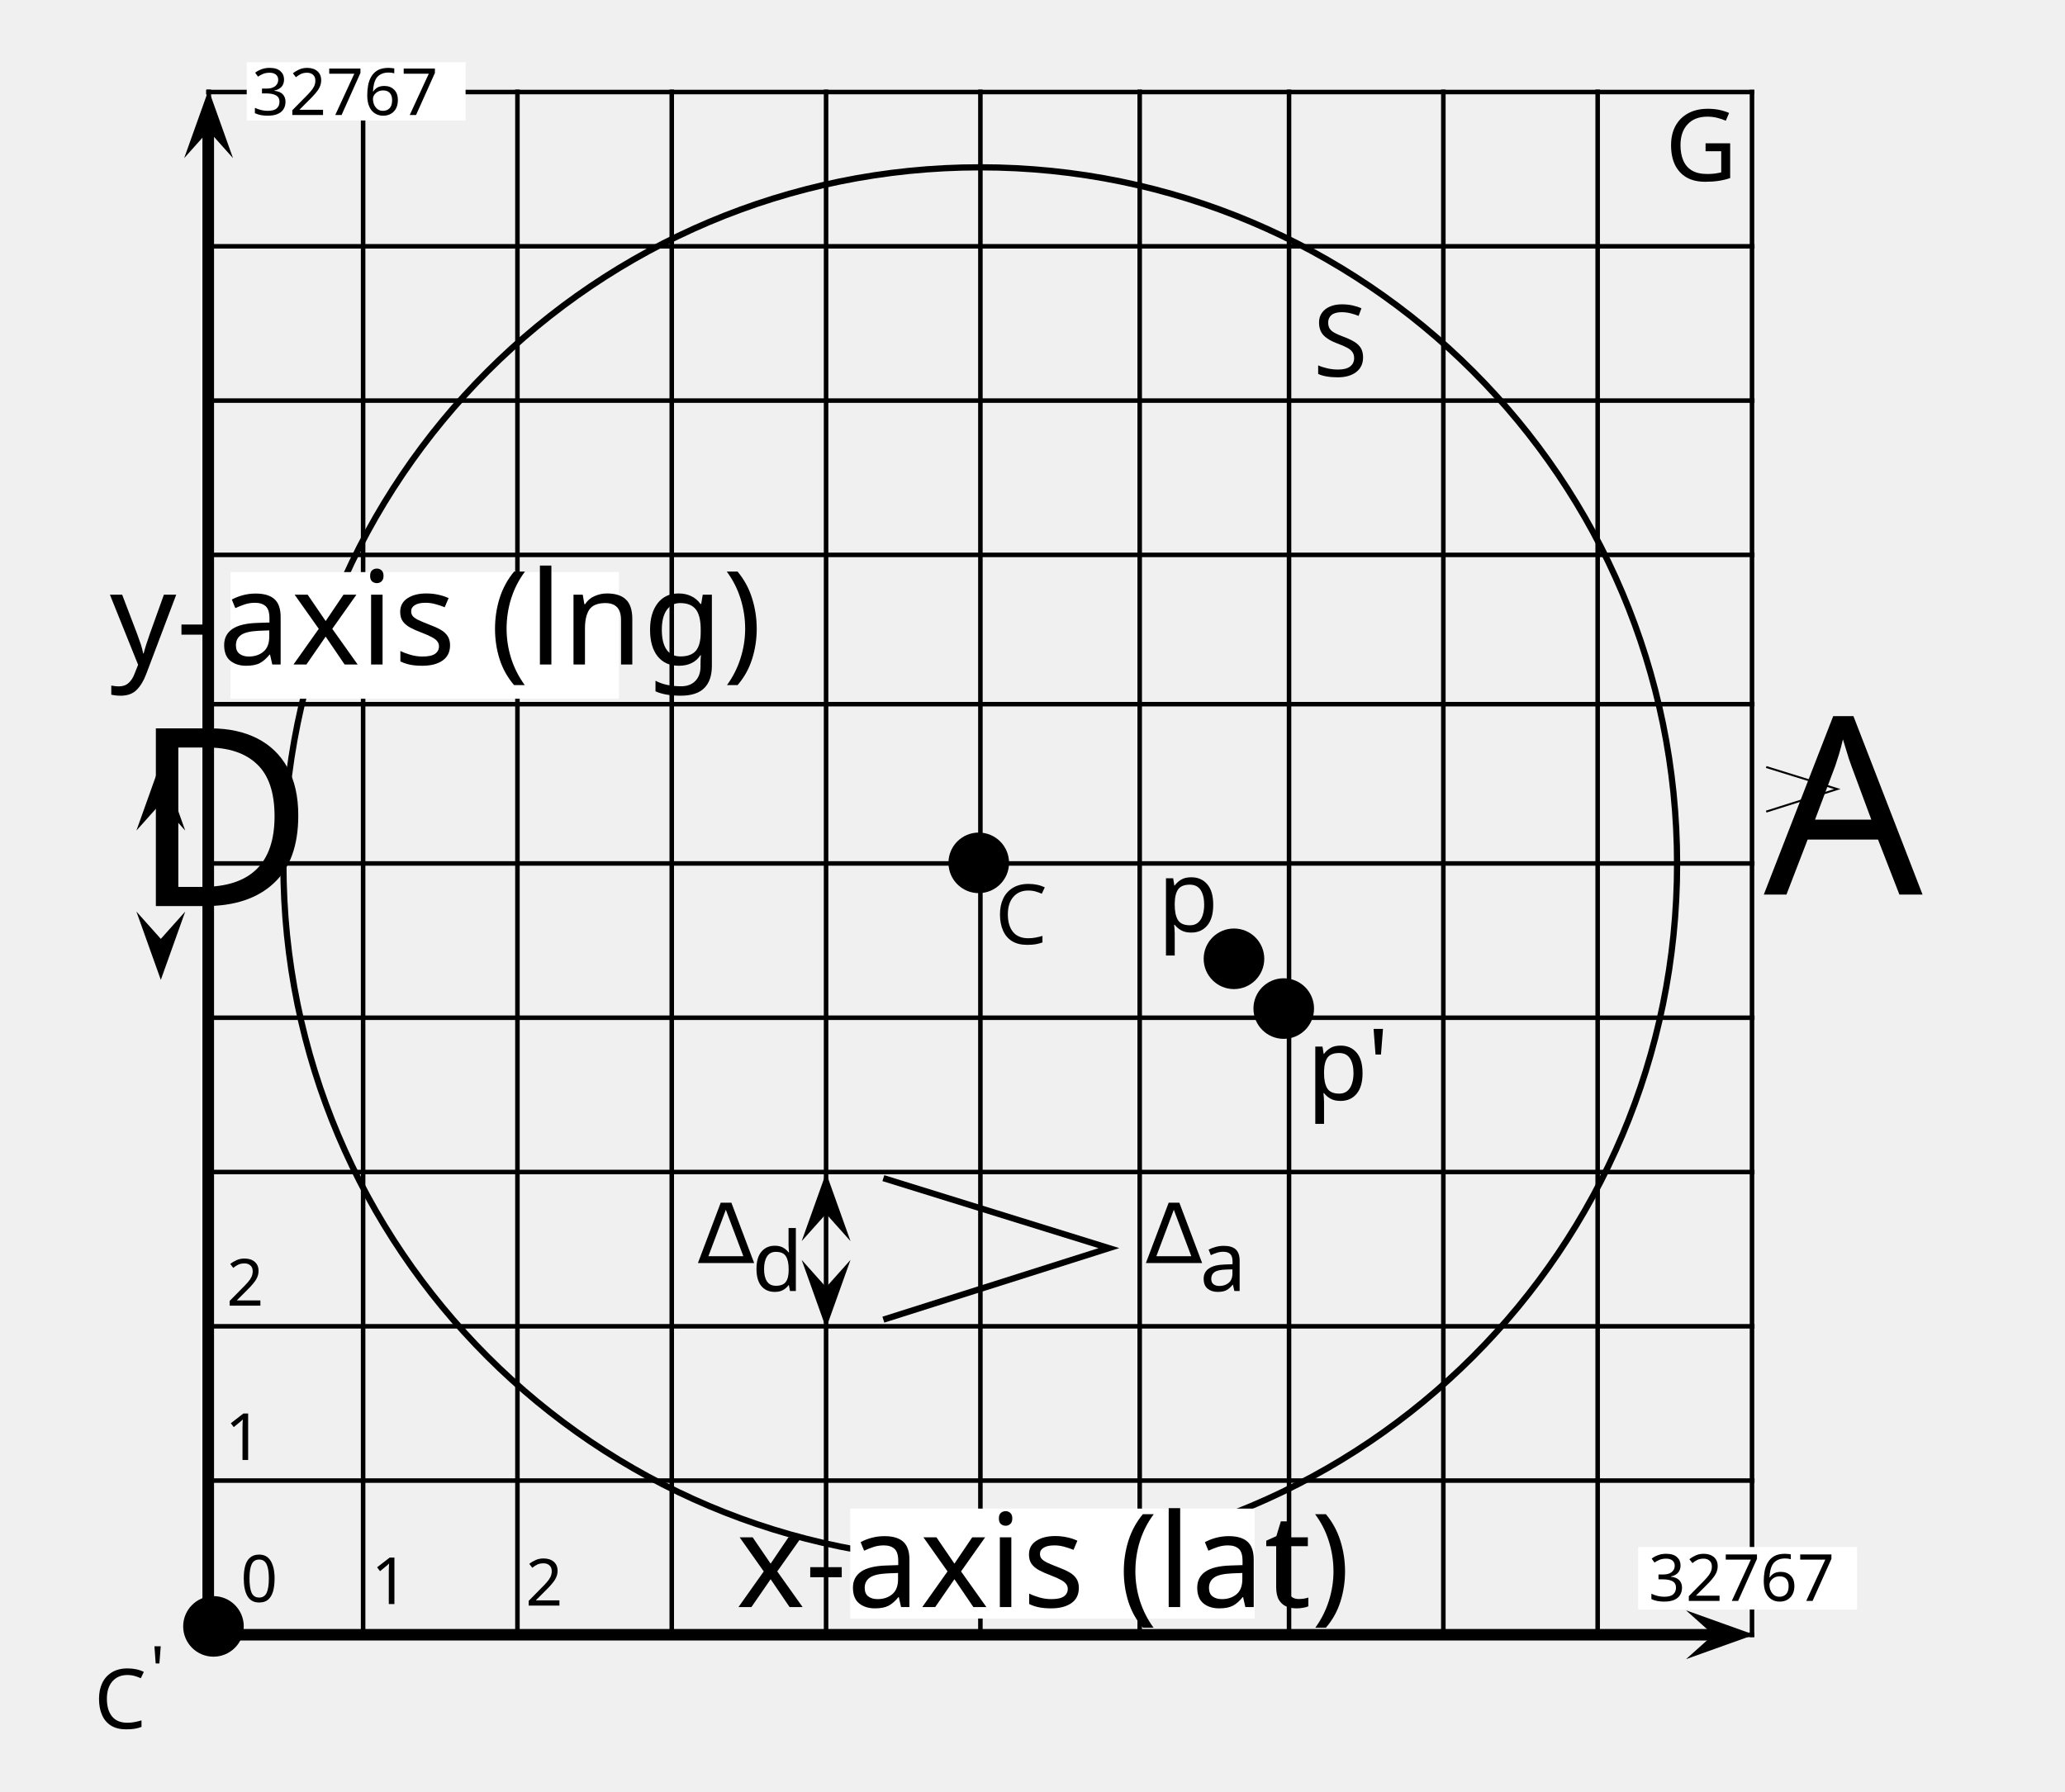
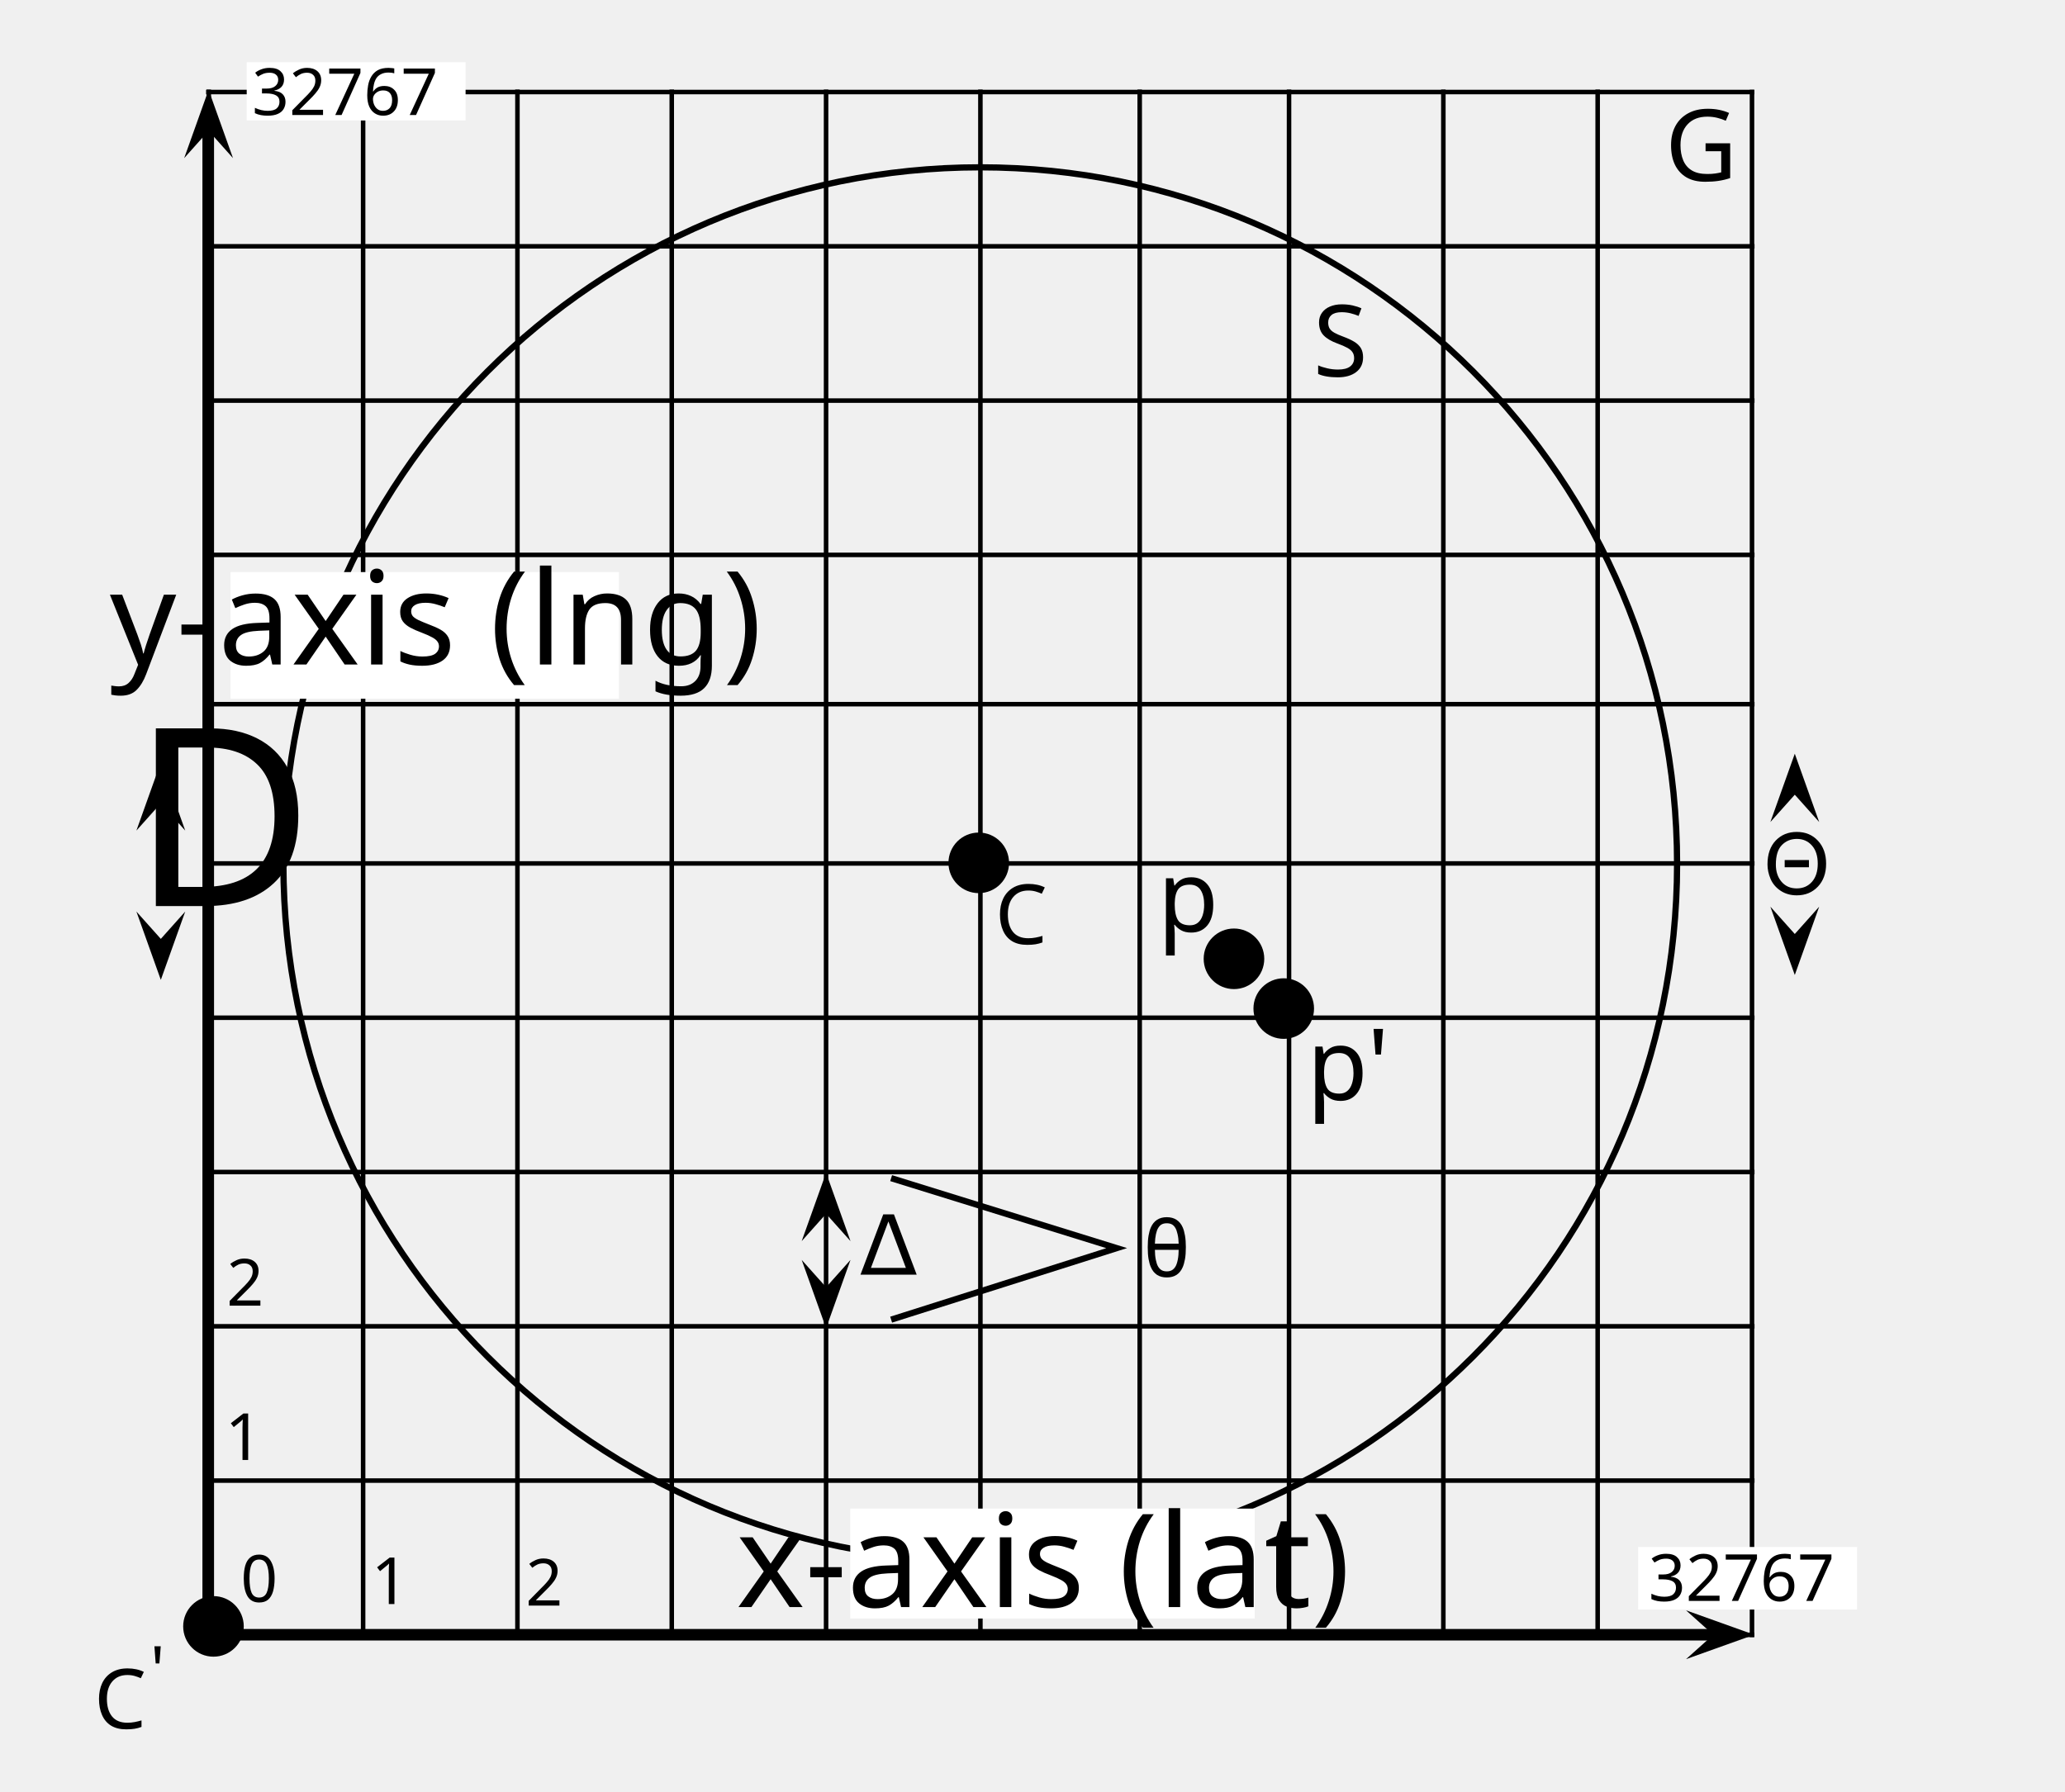
<svg xmlns="http://www.w3.org/2000/svg" version="1.0" width="331.899" height="288.049" id="svg1415">
  <defs id="defs1417" />
  <g id="layer1" transform="translate(3.019696,-47.14022)">
    <g transform="translate(-281.2072,23.29967)" id="g1590">
      <line style="fill:none;stroke:#000000;stroke-width:0.728;stroke-linecap:square;stroke-miterlimit:10" id="line5" y2="38.601" x2="311.745" y1="286.733" x1="311.745" stroke-miterlimit="10" />
      <text x="337.862" y="281.71" style="font-size:10.461px;font-family:ArialMT" id="text7">1</text>
      <line style="fill:none;stroke:#000000;stroke-width:0.728;stroke-linecap:square;stroke-miterlimit:10" id="line9" y2="38.601" x2="336.55" y1="286.733" x1="336.55" stroke-miterlimit="10" />
      <text x="362.665" y="281.96" style="font-size:10.461px;font-family:ArialMT" id="text11">2</text>
      <line style="fill:none;stroke:#000000;stroke-width:0.728;stroke-linecap:square;stroke-miterlimit:10" id="line13" y2="38.601" x2="361.352" y1="286.733" x1="361.352" stroke-miterlimit="10" />
      <line style="fill:none;stroke:#000000;stroke-width:0.728;stroke-linecap:square;stroke-miterlimit:10" id="line17" y2="38.601" x2="386.156" y1="286.733" x1="386.156" stroke-miterlimit="10" />
      <line style="fill:none;stroke:#000000;stroke-width:0.728;stroke-linecap:square;stroke-miterlimit:10" id="line21" y2="38.601" x2="410.958" y1="286.733" x1="410.958" stroke-miterlimit="10" />
      <line style="fill:none;stroke:#000000;stroke-width:0.728;stroke-linecap:square;stroke-miterlimit:10" id="line25" y2="38.601" x2="435.763" y1="286.733" x1="435.763" stroke-miterlimit="10" />
      <line style="fill:none;stroke:#000000;stroke-width:0.728;stroke-linecap:square;stroke-miterlimit:10" id="line29" y2="38.601" x2="485.368" y1="286.733" x1="485.368" stroke-miterlimit="10" />
      <line style="fill:none;stroke:#000000;stroke-width:0.728;stroke-linecap:square;stroke-miterlimit:10" id="line33" y2="38.601" x2="510.171" y1="286.733" x1="510.171" stroke-miterlimit="10" />
      <line style="fill:none;stroke:#000000;stroke-width:0.728;stroke-linecap:square;stroke-miterlimit:10" id="line37" y2="38.601" x2="534.973" y1="286.733" x1="534.973" stroke-miterlimit="10" />
      <line style="fill:none;stroke:#000000;stroke-width:0.728;stroke-linecap:square;stroke-miterlimit:10" id="line41" y2="38.635" x2="559.779" y1="286.663" x1="559.779" stroke-miterlimit="10" />
      <text x="316.851" y="281.353" style="font-size:10.461px;font-family:ArialMT" id="text51">0</text>
      <line stroke-miterlimit="10" x1="461.368" y1="286.733" x2="461.368" y2="38.601" id="line56" style="fill:none;stroke:#000000;stroke-width:0.728;stroke-linecap:square;stroke-miterlimit:10" />
      <line style="fill:none;stroke:#000000;stroke-width:0.728;stroke-linecap:square;stroke-miterlimit:10" id="line53" y2="286.666" x2="559.776" y1="286.666" x1="311.677" stroke-miterlimit="10" />
      <text x="314.351" y="258.551" style="font-size:10.461px;font-family:ArialMT" id="text55">1</text>
      <line style="fill:none;stroke:#000000;stroke-width:0.728;stroke-linecap:square;stroke-miterlimit:10" id="line57" y2="261.864" x2="559.819" y1="261.864" x1="311.677" stroke-miterlimit="10" />
      <text x="314.601" y="233.747" style="font-size:10.461px;font-family:ArialMT" id="text59">2</text>
      <line style="fill:none;stroke:#000000;stroke-width:0.728;stroke-linecap:square;stroke-miterlimit:10" id="line61" y2="237.06" x2="559.819" y1="237.06" x1="311.677" stroke-miterlimit="10" />
      <line style="fill:none;stroke:#000000;stroke-width:0.728;stroke-linecap:square;stroke-miterlimit:10" id="line65" y2="212.258" x2="559.819" y1="212.258" x1="311.677" stroke-miterlimit="10" />
      <line style="fill:none;stroke:#000000;stroke-width:0.728;stroke-linecap:square;stroke-miterlimit:10" id="line69" y2="187.454" x2="559.819" y1="187.454" x1="311.677" stroke-miterlimit="10" />
      <line style="fill:none;stroke:#000000;stroke-width:0.728;stroke-linecap:square;stroke-miterlimit:10" id="line71" y2="162.65" x2="559.819" y1="162.65" x1="311.677" stroke-miterlimit="10" />
      <line style="fill:none;stroke:#000000;stroke-width:0.728;stroke-linecap:square;stroke-miterlimit:10" id="line75" y2="113.046" x2="559.819" y1="113.046" x1="311.677" stroke-miterlimit="10" />
      <line style="fill:none;stroke:#000000;stroke-width:0.728;stroke-linecap:square;stroke-miterlimit:10" id="line79" y2="88.242" x2="559.819" y1="88.242" x1="311.677" stroke-miterlimit="10" />
      <circle style="fill:none;stroke:#000000;stroke-opacity:1" id="path65" cy="162.739" cx="435.738" r="112" />
      <line style="fill:none;stroke:#000000;stroke-width:0.728;stroke-linecap:square;stroke-miterlimit:10" id="line83" y2="63.438" x2="559.819" y1="63.438" x1="311.677" stroke-miterlimit="10" />
      <line style="fill:none;stroke:#000000;stroke-width:0.728;stroke-linecap:square;stroke-miterlimit:10" id="line87" y2="38.636" x2="559.785" y1="38.636" x1="311.677" stroke-miterlimit="10" />
      <g id="g94" transform="translate(0.3535534,7.116117)">
        <rect y="26.724" x="317.487" height="9.369" width="35.179" id="rect90" style="fill:#ffffff" />
        <text id="text93" style="font-size:10.461px;font-family:ArialMT" y="35.212" x="318.333">32767</text>
      </g>
      <polyline id="polyline99" points="287.052,178.175 298.037,174.253 287.052,170.331 291.445,174.253 " transform="matrix(0.9975108,0,0,1,262.8426,112.3946)" />
      <polyline id="polyline103" points="153.141,36.417 149.219,25.435 145.295,36.417 149.219,32.025 " transform="translate(162.4957,12.84328)" />
      <rect id="rect78" width="62.429" height="20.364" x="315.241" y="115.811" style="fill:#ffffff;stroke-width:1.68" />
      <text x="348.245" y="130.67" style="font-size:20.921px;font-family:ArialMT;text-align:center;text-anchor:middle" id="text105">y-axis (lng)</text>
      <line style="fill:none;stroke:#000000;stroke-width:1.85;stroke-miterlimit:10" id="line109" y2="286.648" x2="556.819" y1="286.648" x1="313.305" stroke-miterlimit="10" />
      <line style="fill:none;stroke:#000000;stroke-width:1.832;stroke-miterlimit:10" id="line111" y2="43.961" x2="311.665" y1="282.576" x1="311.665" stroke-miterlimit="10" />
      <line stroke-miterlimit="10" x1="311.677" y1="137.046" x2="559.819" y2="137.046" id="line54" style="fill:none;stroke:#000000;stroke-width:0.728;stroke-linecap:square;stroke-miterlimit:10" />
      <rect style="fill:#ffffff;stroke-width:1.597" y="266.369" x="414.844" height="17.672" width="65.003" id="rect72" />
      <g id="g75">
        <text id="text107" style="font-size:20.921px;font-family:ArialMT;text-align:center;text-anchor:middle" y="282.203" x="445.857">x-axis (lat)</text>
      </g>
      <circle id="path51" cx="435.498" cy="162.555" r="4.869" />
      <circle r="4.869" cy="185.981" cx="484.518" id="circle52" />
      <text xml:space="preserve" style="font-style:normal;font-weight:normal;font-size:40px;line-height:1.25;font-family:sans-serif;letter-spacing:0px;word-spacing:0px;fill:#000000;fill-opacity:1;stroke:none" x="438.098" y="175.597" id="text56">
        <tspan id="tspan54" x="438.098" y="175.597" style="font-size:13.333px">C</tspan>
      </text>
      <text xml:space="preserve" style="font-style:normal;font-weight:normal;font-size:40px;line-height:1.25;font-family:sans-serif;letter-spacing:0px;word-spacing:0px;fill:#000000;fill-opacity:1;stroke:none" x="488.23" y="200.674" id="text60">
        <tspan id="tspan58" x="488.23" y="200.674" style="font-size:16px">p'</tspan>
      </text>
      <rect style="fill:#ffffff;stroke-width:1.036" id="rect74" width="35.179" height="10.057" x="541.487" y="272.537" />
      <text id="text72" style="font-size:10.461px;font-family:ArialMT" y="281.21" x="543.139">32767</text>
-       <g aria-label="∆" style="font-style:normal;font-weight:normal;font-size:13.333px;line-height:1.25;font-family:sans-serif;letter-spacing:0px;word-spacing:0px;fill:#000000;fill-opacity:1;stroke:none" id="text73">
+       <g aria-label="∆" style="font-style:normal;font-weight:normal;font-size:13.333px;line-height:1.25;font-family:sans-serif;letter-spacing:0px;word-spacing:0px;fill:#000000;fill-opacity:1;stroke:none" id="text73" transform="translate(26.125,1.875)">
        <path d="m 399.4,226.889 h -9.036 l 3.659,-9.694 h 1.719 z m -1.738,-1.094 -2.812,-7.467 -2.806,7.467 z" id="path113" />
      </g>
-       <text id="text77" y="231.389" x="399.038" style="font-style:normal;font-weight:normal;font-size:13.333px;line-height:1.25;font-family:sans-serif;letter-spacing:0px;word-spacing:0px;fill:#000000;fill-opacity:1;stroke:none" xml:space="preserve">
-         <tspan y="231.389" x="399.038" id="tspan75">d</tspan>
-       </text>
-       <path id="path94" d="m 420.167,213.243 36.25,11.25 -36.25,11.5" style="fill:none;stroke:#000000;stroke-width:1px;stroke-linecap:butt;stroke-linejoin:miter;stroke-opacity:1" />
-       <g aria-label="∆" style="font-style:normal;font-weight:normal;font-size:13.333px;line-height:1.25;font-family:sans-serif;letter-spacing:0px;word-spacing:0px;fill:#000000;fill-opacity:1;stroke:none" id="text98">
-         <path d="m 471.4,226.889 h -9.036 l 3.659,-9.694 h 1.719 z m -1.738,-1.094 -2.812,-7.467 -2.806,7.467 z" id="path116" />
-       </g>
-       <text xml:space="preserve" style="font-style:normal;font-weight:normal;font-size:13.333px;line-height:1.25;font-family:sans-serif;letter-spacing:0px;word-spacing:0px;fill:#000000;fill-opacity:1;stroke:none" x="471.038" y="231.389" id="text102">
-         <tspan id="tspan100" x="471.038" y="231.389">a</tspan>
-       </text>
+       <path id="path94" d="m 421.417,213.243 36.25,11.25 -36.25,11.5" style="fill:none;stroke:#000000;stroke-width:1px;stroke-linecap:butt;stroke-linejoin:miter;stroke-opacity:1" />
      <circle id="circle66" cx="476.518" cy="177.981" r="4.869" />
      <text id="text70" y="173.612" x="464.23" style="font-style:normal;font-weight:normal;font-size:40px;line-height:1.25;font-family:sans-serif;letter-spacing:0px;word-spacing:0px;fill:#000000;fill-opacity:1;stroke:none" xml:space="preserve">
        <tspan style="font-size:16px" y="173.612" x="464.23" id="tspan68">p</tspan>
      </text>
      <text id="text71" y="301.714" x="293.289" style="font-style:normal;font-weight:normal;font-size:40px;line-height:1.25;font-family:sans-serif;letter-spacing:0px;word-spacing:0px;fill:#000000;fill-opacity:1;stroke:none" xml:space="preserve">
        <tspan style="font-size:13.333px" y="301.714" x="293.289" id="tspan69">C<tspan style="font-size:65%;baseline-shift:super" id="tspan73" />
        </tspan>
      </text>
      <circle r="4.869" cy="285.305" cx="312.498" id="circle72" />
      <text xml:space="preserve" style="font-style:normal;font-weight:normal;font-size:10.7px;line-height:1.25;font-family:sans-serif;letter-spacing:0px;word-spacing:0px;fill:#000000;fill-opacity:1;stroke:none;stroke-width:0.268" x="302.304" y="296.143" id="text83">
        <tspan id="tspan81" x="302.304" y="296.143" style="stroke-width:0.268">'</tspan>
      </text>
      <text xml:space="preserve" style="font-style:normal;font-weight:normal;font-size:40px;line-height:1.25;font-family:sans-serif;letter-spacing:0px;word-spacing:0px;fill:#000000;fill-opacity:1;stroke:none" x="489.237" y="84.346" id="text79">
        <tspan id="tspan77" x="489.237" y="84.346" style="font-size:16px">S</tspan>
      </text>
      <line stroke-miterlimit="10" x1="311.665" y1="282.576" x2="311.665" y2="43.961" id="line104" style="fill:none;stroke:#000000;stroke-width:1.832;stroke-miterlimit:10" />
      <text id="text81" y="52.908" x="545.8" style="font-style:normal;font-weight:normal;font-size:40px;line-height:1.25;font-family:sans-serif;letter-spacing:0px;word-spacing:0px;fill:#000000;fill-opacity:1;stroke:none" xml:space="preserve">
        <tspan style="font-size:16px" y="52.908" x="545.8" id="tspan79">G</tspan>
      </text>
      <polyline transform="translate(261.7444,186.9507)" points="153.141,36.417 149.219,25.435 145.295,36.417 149.219,32.025 " id="polyline83" />
      <polyline id="polyline85" points="153.141,36.417 149.219,25.435 145.295,36.417 149.219,32.025 " transform="matrix(1,0,0,-1,261.7444,262.8027)" />
      <polyline id="polyline90" points="153.141,36.417 149.219,25.435 145.295,36.417 149.219,32.025 " transform="translate(154.8165,120.9507)" />
      <polyline transform="matrix(1,0,0,-1,154.8165,206.8027)" points="153.141,36.417 149.219,25.435 145.295,36.417 149.219,32.025 " id="polyline92" />
      <text xml:space="preserve" style="font-style:normal;font-weight:normal;font-size:40px;line-height:1.25;font-family:sans-serif;letter-spacing:0px;word-spacing:0px;fill:#000000;fill-opacity:1;stroke:none" x="299.362" y="169.497" id="text96">
        <tspan id="tspan94" x="299.362" y="169.497">D</tspan>
      </text>
-       <path style="fill:none;stroke:#000000;stroke-width:0.315px;stroke-linecap:butt;stroke-linejoin:miter;stroke-opacity:1" d="m 562.063,147.148 11.426,3.546 -11.426,3.625" id="path98" />
-       <text xml:space="preserve" style="font-style:normal;font-weight:normal;font-size:40px;line-height:1.25;font-family:sans-serif;letter-spacing:0px;word-spacing:0px;fill:#000000;fill-opacity:1;stroke:none" x="561.676" y="167.66" id="text103">
-         <tspan id="tspan101" x="561.676" y="167.66">A</tspan>
-       </text>
+       <polyline transform="translate(417.4377,119.5757)" points="153.141,36.417 149.219,25.435 145.295,36.417 149.219,32.025 " id="polyline88" />
+       <polyline id="polyline91" points="153.141,36.417 149.219,25.435 145.295,36.417 149.219,32.025 " transform="matrix(1,0,0,-1,417.4377,206.017)" />
+       <g aria-label="Θ" style="font-style:normal;font-weight:normal;font-size:19.476px;line-height:1.25;font-family:sans-serif;letter-spacing:0px;word-spacing:0px;fill:#000000;fill-opacity:1;stroke:none;stroke-width:0.487" id="text102" transform="matrix(0.7066966,0,0,0.7066966,164.7085,47.64857)">
+         <path d="m 562.562,162.961 q 0,-3.481 1.873,-5.44 1.873,-1.959 4.802,-1.959 2.938,0 4.793,1.997 1.864,1.988 1.864,5.24 0,3.233 -1.873,5.211 -1.873,1.978 -4.793,1.978 -2.102,0 -3.69,-1.046 -1.579,-1.056 -2.282,-2.701 -0.694,-1.655 -0.694,-3.281 z m 1.902,0.029 q 0,2.387 1.293,3.908 1.293,1.512 3.462,1.512 2.13,0 3.452,-1.493 1.322,-1.503 1.322,-4.127 0,-2.663 -1.331,-4.146 -1.331,-1.493 -3.414,-1.493 -2.045,0 -3.414,1.398 -1.369,1.398 -1.369,4.441 z m 2.007,0.609 v -1.636 h 5.516 v 1.636 z" style="font-style:normal;font-variant:normal;font-weight:normal;font-stretch:normal;font-family:Arial;-inkscape-font-specification:Arial;stroke-width:0.487" id="path125" />
+       </g>
+       <g aria-label="θ" style="font-style:normal;font-weight:normal;font-size:6.693px;line-height:1.25;font-family:sans-serif;letter-spacing:0px;word-spacing:0px;fill:#000000;fill-opacity:1;stroke:none;stroke-width:0.167" id="text120" transform="matrix(1.530203,0,0,1.530203,-259.8393,-122.5929)">
+         <path d="m 476.162,226.717 q 0,0.758 -0.092,1.264 -0.092,0.503 -0.235,0.838 -0.231,0.538 -0.65,0.814 -0.419,0.271 -1.025,0.271 -0.606,0 -1.025,-0.271 -0.419,-0.275 -0.65,-0.814 -0.148,-0.335 -0.239,-0.838 -0.088,-0.507 -0.088,-1.264 0,-0.694 0.088,-1.217 0.092,-0.527 0.243,-0.858 0.227,-0.519 0.646,-0.794 0.423,-0.275 1.025,-0.275 0.602,0 1.021,0.275 0.423,0.275 0.65,0.794 0.148,0.335 0.239,0.858 0.092,0.523 0.092,1.217 z m -0.754,-0.359 q -0.016,-0.57 -0.116,-0.997 -0.096,-0.427 -0.223,-0.642 -0.164,-0.279 -0.379,-0.391 -0.215,-0.116 -0.531,-0.116 -0.315,0 -0.531,0.116 -0.215,0.112 -0.379,0.391 -0.136,0.219 -0.231,0.646 -0.092,0.423 -0.108,0.993 z m 0,0.642 h -2.497 q 0,0.566 0.092,1.033 0.092,0.463 0.235,0.71 0.16,0.275 0.383,0.399 0.223,0.124 0.538,0.124 0.315,0 0.538,-0.124 0.223,-0.124 0.383,-0.399 0.144,-0.247 0.235,-0.71 0.092,-0.467 0.092,-1.033 z" style="stroke-width:0.204" id="path122" />
+       </g>
    </g>
  </g>
</svg>
